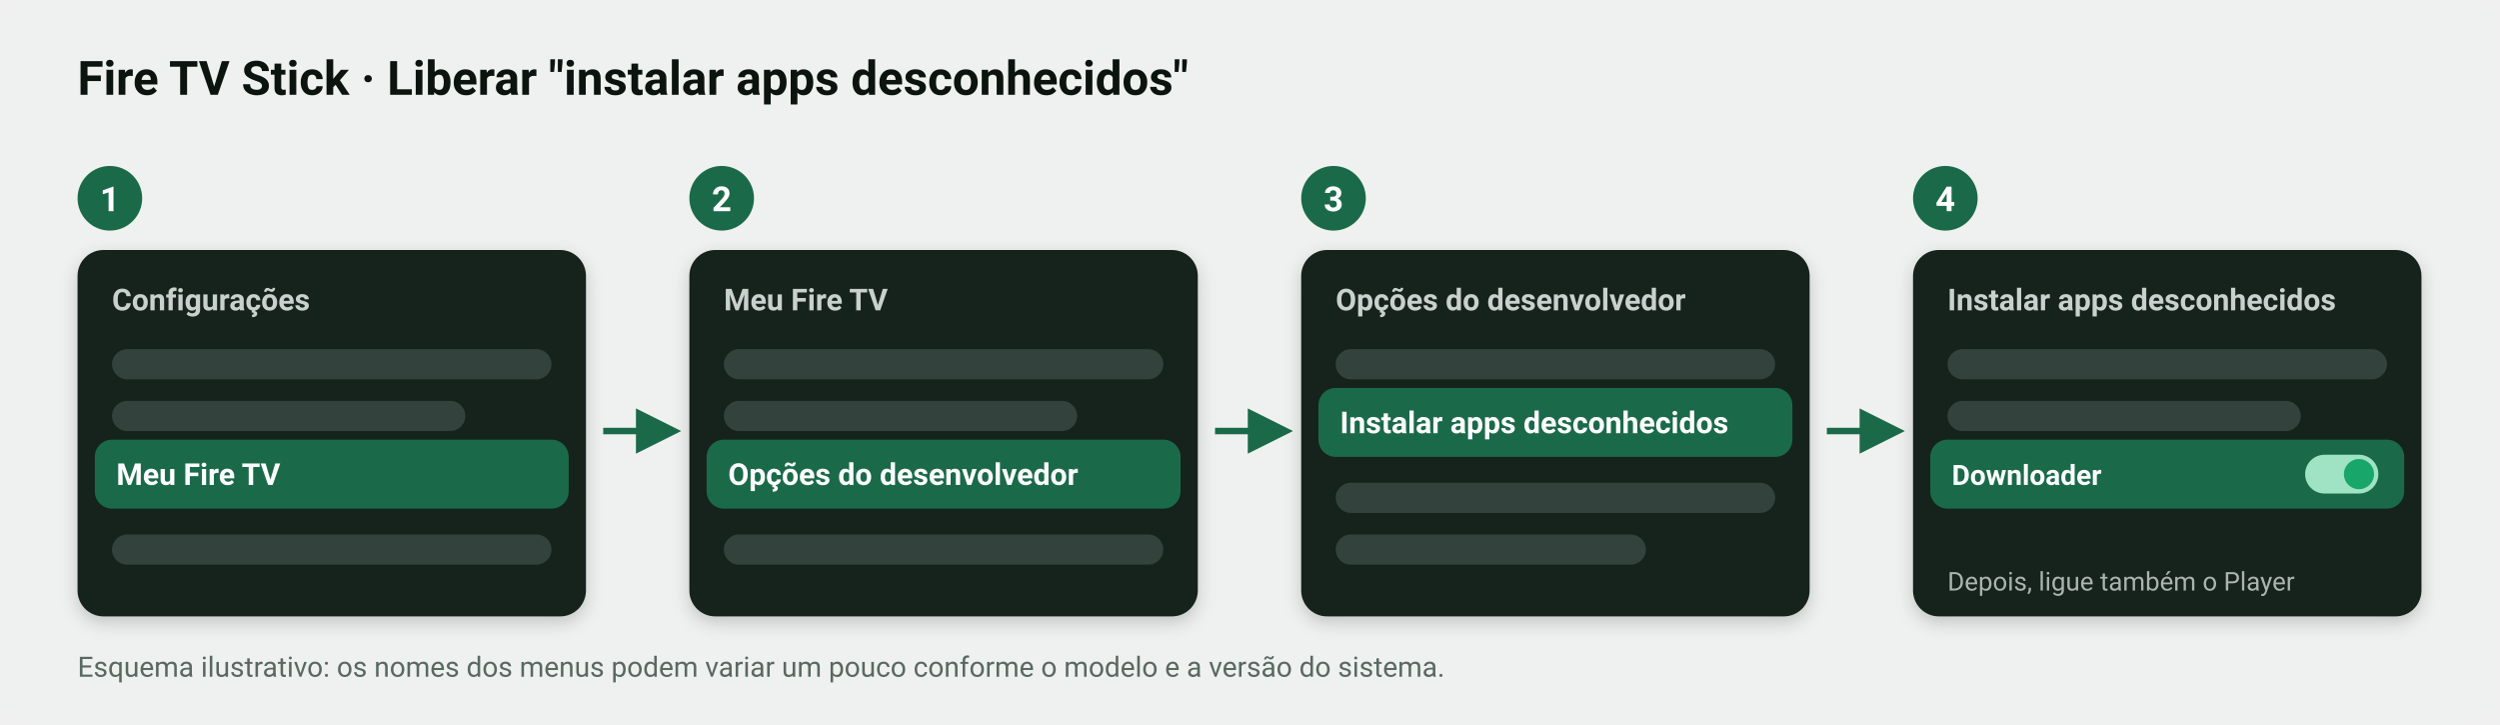
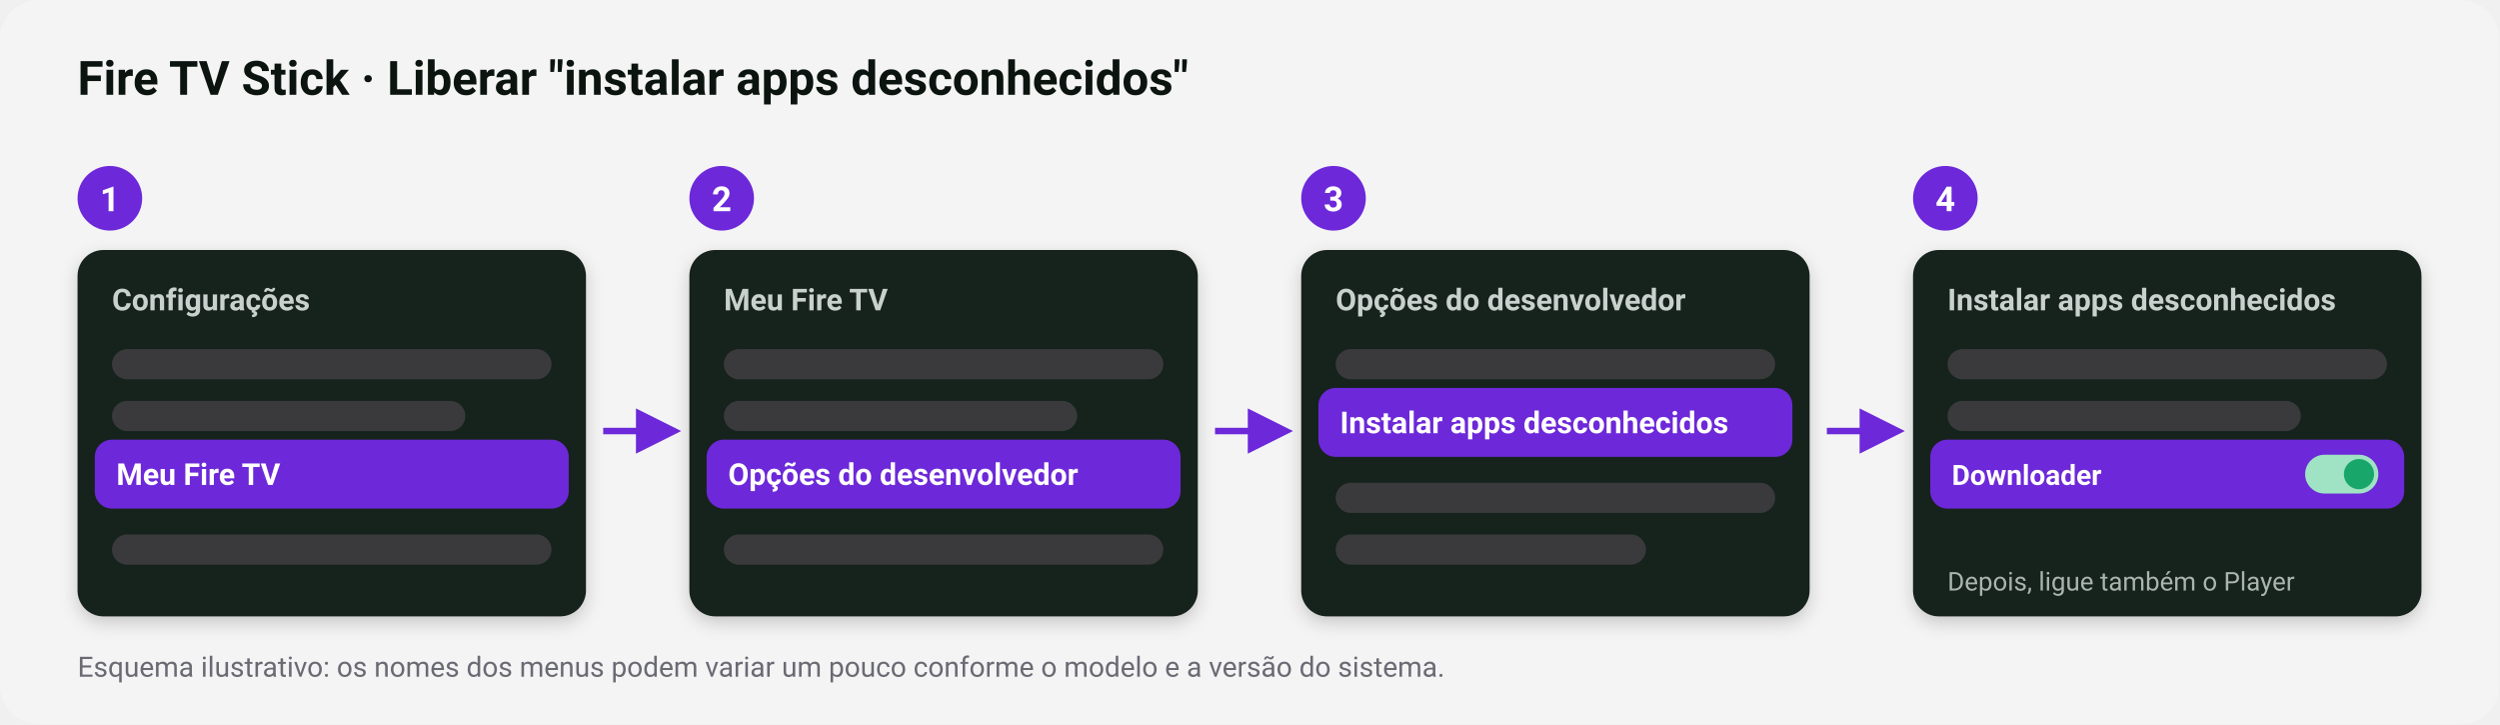
<svg xmlns="http://www.w3.org/2000/svg" viewBox="0 0 1160 336" width="1160" height="336" font-family="'Segoe UI', Roboto, 'Helvetica Neue', Arial, sans-serif">
  <defs>
    <marker id="arrow" viewBox="0 0 10 10" refX="8" refY="5" markerWidth="7" markerHeight="7" orient="auto-start-reverse">
-       <path d="M0 0 L10 5 L0 10 z" fill="#1a6a49" />
+       <path d="M0 0 L10 5 L0 10 z" fill="#6d28d9" />
    </marker>
    <filter id="shadow" x="-10%" y="-10%" width="130%" height="140%">
-       <feDropShadow dx="0" dy="3" stdDeviation="4" flood-color="#06120d" flood-opacity=".18" />
+       <feDropShadow dx="0" dy="3" stdDeviation="4" flood-color="#09090b" flood-opacity=".18" />
    </filter>
  </defs>
-   <rect width="1160" height="336" rx="18" fill="#eef1ef" />
+   <rect width="1160" height="336" rx="18" fill="#f4f4f5" />
  <text x="36" y="44" font-size="22" font-weight="700" fill="#0c1410" text-anchor="start">Fire TV Stick · Liberar "instalar apps desconhecidos"</text>
-   <circle cx="51" cy="92" r="15" fill="#1a6a49" />
+   <circle cx="51" cy="92" r="15" fill="#6d28d9" />
  <text x="51" y="98" font-size="16" font-weight="700" fill="#ffffff" text-anchor="middle">1</text>
  <rect x="36" y="116" width="236" height="170" rx="12" fill="#16201c" filter="url(#shadow)" />
  <text x="52" y="144" font-size="14" font-weight="700" fill="#c9d1ce" text-anchor="start">Configurações</text>
-   <rect x="52" y="162" width="204" height="14" rx="7" fill="#33423c" />
-   <rect x="52" y="186" width="164" height="14" rx="7" fill="#33423c" />
-   <rect x="44" y="204" width="220" height="32" rx="8" fill="#1a6a49" />
+   <rect x="52" y="162" width="204" height="14" rx="7" fill="#3a3a3d" />
+   <rect x="52" y="186" width="164" height="14" rx="7" fill="#3a3a3d" />
+   <rect x="44" y="204" width="220" height="32" rx="8" fill="#6d28d9" />
  <text x="54" y="225" font-size="14" font-weight="700" fill="#ffffff" text-anchor="start">Meu Fire TV</text>
-   <rect x="52" y="248" width="204" height="14" rx="7" fill="#33423c" />
-   <line x1="280" y1="200" x2="312" y2="200" stroke="#1a6a49" stroke-width="3" marker-end="url(#arrow)" />
-   <circle cx="335" cy="92" r="15" fill="#1a6a49" />
+   <rect x="52" y="248" width="204" height="14" rx="7" fill="#3a3a3d" />
+   <line x1="280" y1="200" x2="312" y2="200" stroke="#6d28d9" stroke-width="3" marker-end="url(#arrow)" />
+   <circle cx="335" cy="92" r="15" fill="#6d28d9" />
  <text x="335" y="98" font-size="16" font-weight="700" fill="#ffffff" text-anchor="middle">2</text>
  <rect x="320" y="116" width="236" height="170" rx="12" fill="#16201c" filter="url(#shadow)" />
  <text x="336" y="144" font-size="14" font-weight="700" fill="#c9d1ce" text-anchor="start">Meu Fire TV</text>
-   <rect x="336" y="162" width="204" height="14" rx="7" fill="#33423c" />
-   <rect x="336" y="186" width="164" height="14" rx="7" fill="#33423c" />
-   <rect x="328" y="204" width="220" height="32" rx="8" fill="#1a6a49" />
+   <rect x="336" y="162" width="204" height="14" rx="7" fill="#3a3a3d" />
+   <rect x="336" y="186" width="164" height="14" rx="7" fill="#3a3a3d" />
+   <rect x="328" y="204" width="220" height="32" rx="8" fill="#6d28d9" />
  <text x="338" y="225" font-size="14" font-weight="700" fill="#ffffff" text-anchor="start">Opções do desenvolvedor</text>
-   <rect x="336" y="248" width="204" height="14" rx="7" fill="#33423c" />
-   <line x1="564" y1="200" x2="596" y2="200" stroke="#1a6a49" stroke-width="3" marker-end="url(#arrow)" />
-   <circle cx="619" cy="92" r="15" fill="#1a6a49" />
+   <rect x="336" y="248" width="204" height="14" rx="7" fill="#3a3a3d" />
+   <line x1="564" y1="200" x2="596" y2="200" stroke="#6d28d9" stroke-width="3" marker-end="url(#arrow)" />
+   <circle cx="619" cy="92" r="15" fill="#6d28d9" />
  <text x="619" y="98" font-size="16" font-weight="700" fill="#ffffff" text-anchor="middle">3</text>
  <rect x="604" y="116" width="236" height="170" rx="12" fill="#16201c" filter="url(#shadow)" />
  <text x="620" y="144" font-size="14" font-weight="700" fill="#c9d1ce" text-anchor="start">Opções do desenvolvedor</text>
-   <rect x="620" y="162" width="204" height="14" rx="7" fill="#33423c" />
-   <rect x="612" y="180" width="220" height="32" rx="8" fill="#1a6a49" />
+   <rect x="620" y="162" width="204" height="14" rx="7" fill="#3a3a3d" />
+   <rect x="612" y="180" width="220" height="32" rx="8" fill="#6d28d9" />
  <text x="622" y="201" font-size="14" font-weight="700" fill="#ffffff" text-anchor="start">Instalar apps desconhecidos</text>
-   <rect x="620" y="224" width="204" height="14" rx="7" fill="#33423c" />
-   <rect x="620" y="248" width="144" height="14" rx="7" fill="#33423c" />
-   <line x1="848" y1="200" x2="880" y2="200" stroke="#1a6a49" stroke-width="3" marker-end="url(#arrow)" />
-   <circle cx="903" cy="92" r="15" fill="#1a6a49" />
+   <rect x="620" y="224" width="204" height="14" rx="7" fill="#3a3a3d" />
+   <rect x="620" y="248" width="144" height="14" rx="7" fill="#3a3a3d" />
+   <line x1="848" y1="200" x2="880" y2="200" stroke="#6d28d9" stroke-width="3" marker-end="url(#arrow)" />
+   <circle cx="903" cy="92" r="15" fill="#6d28d9" />
  <text x="903" y="98" font-size="16" font-weight="700" fill="#ffffff" text-anchor="middle">4</text>
  <rect x="888" y="116" width="236" height="170" rx="12" fill="#16201c" filter="url(#shadow)" />
  <text x="904" y="144" font-size="14" font-weight="700" fill="#c9d1ce" text-anchor="start">Instalar apps desconhecidos</text>
-   <rect x="904" y="162" width="204" height="14" rx="7" fill="#33423c" />
-   <rect x="904" y="186" width="164" height="14" rx="7" fill="#33423c" />
-   <rect x="896" y="204" width="220" height="32" rx="8" fill="#1a6a49" />
+   <rect x="904" y="162" width="204" height="14" rx="7" fill="#3a3a3d" />
+   <rect x="904" y="186" width="164" height="14" rx="7" fill="#3a3a3d" />
+   <rect x="896" y="204" width="220" height="32" rx="8" fill="#6d28d9" />
  <text x="906" y="225" font-size="13" font-weight="700" fill="#ffffff" text-anchor="start">Downloader</text>
  <rect x="1070" y="211" width="34" height="18" rx="9" fill="#9fe3c4" />
  <circle cx="1095" cy="220" r="7" fill="#19a66a" />
  <text x="904" y="274" font-size="12" font-weight="400" fill="#aab4b0" text-anchor="start">Depois, ligue também o Player</text>
-   <text x="36" y="314" font-size="13" font-weight="400" fill="#5a6862" text-anchor="start">Esquema ilustrativo: os nomes dos menus podem variar um pouco conforme o modelo e a versão do sistema.</text>
+   <text x="36" y="314" font-size="13" font-weight="400" fill="#6a6a73" text-anchor="start">Esquema ilustrativo: os nomes dos menus podem variar um pouco conforme o modelo e a versão do sistema.</text>
</svg>
